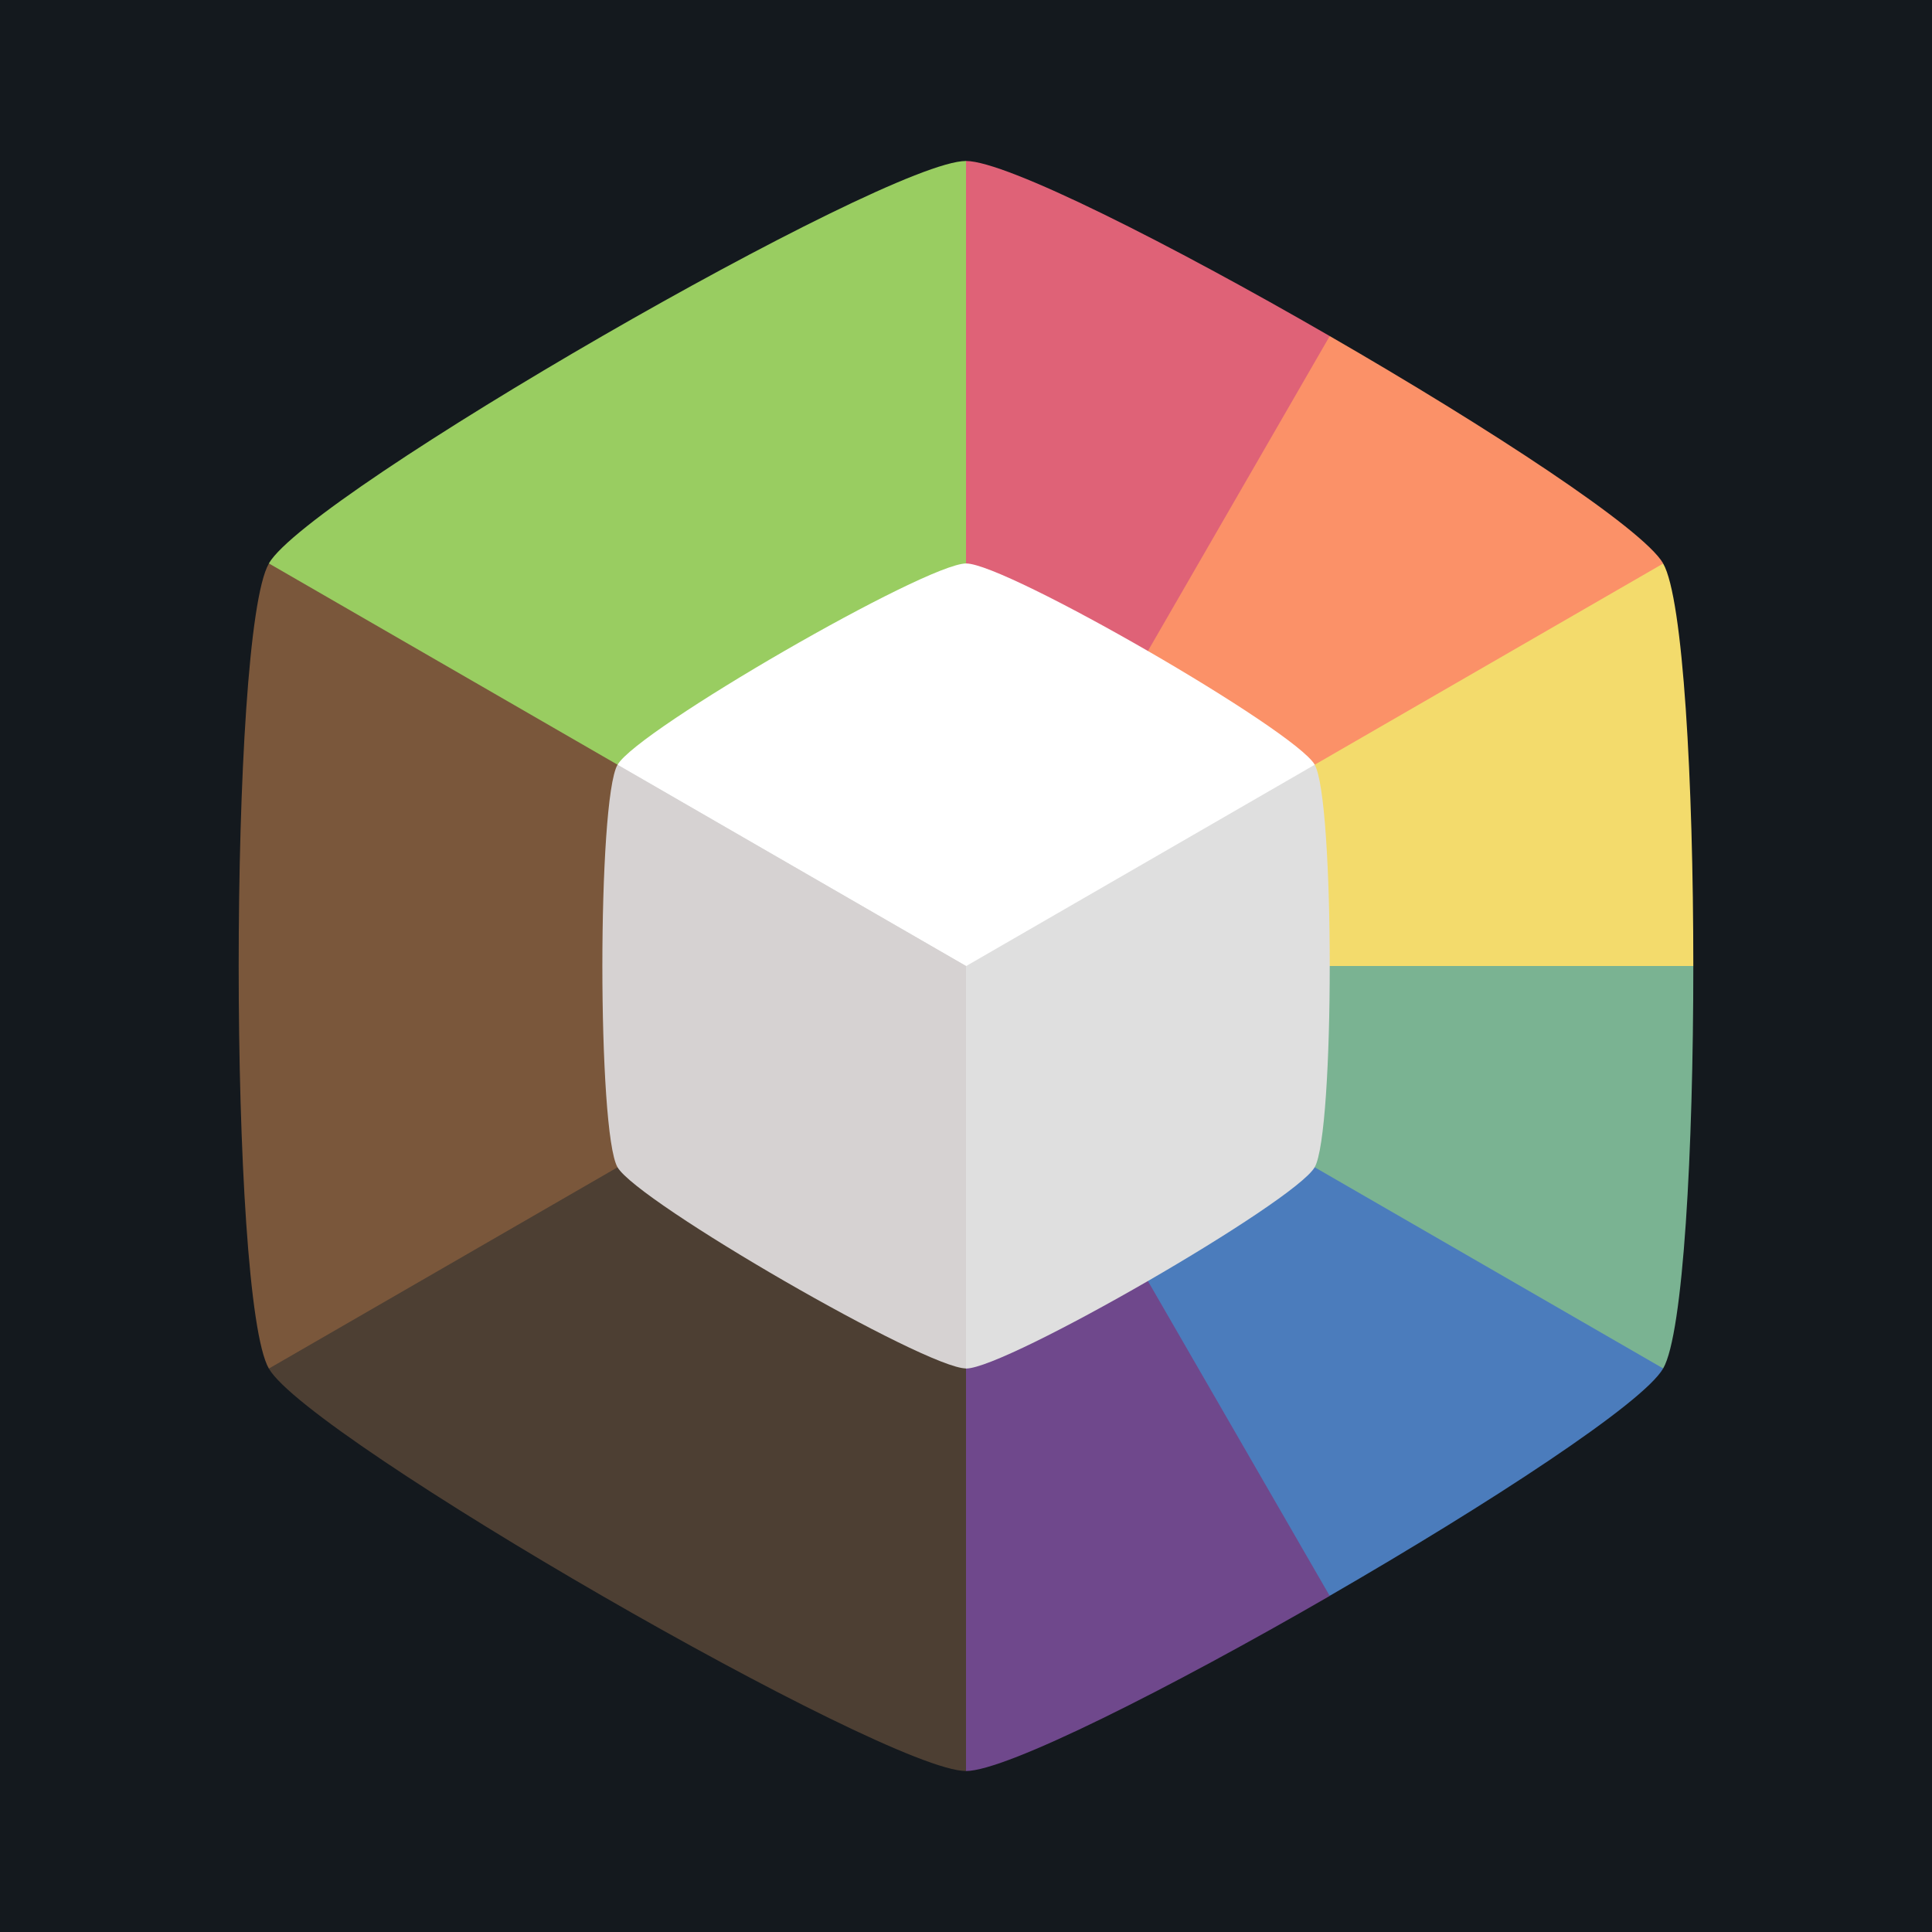
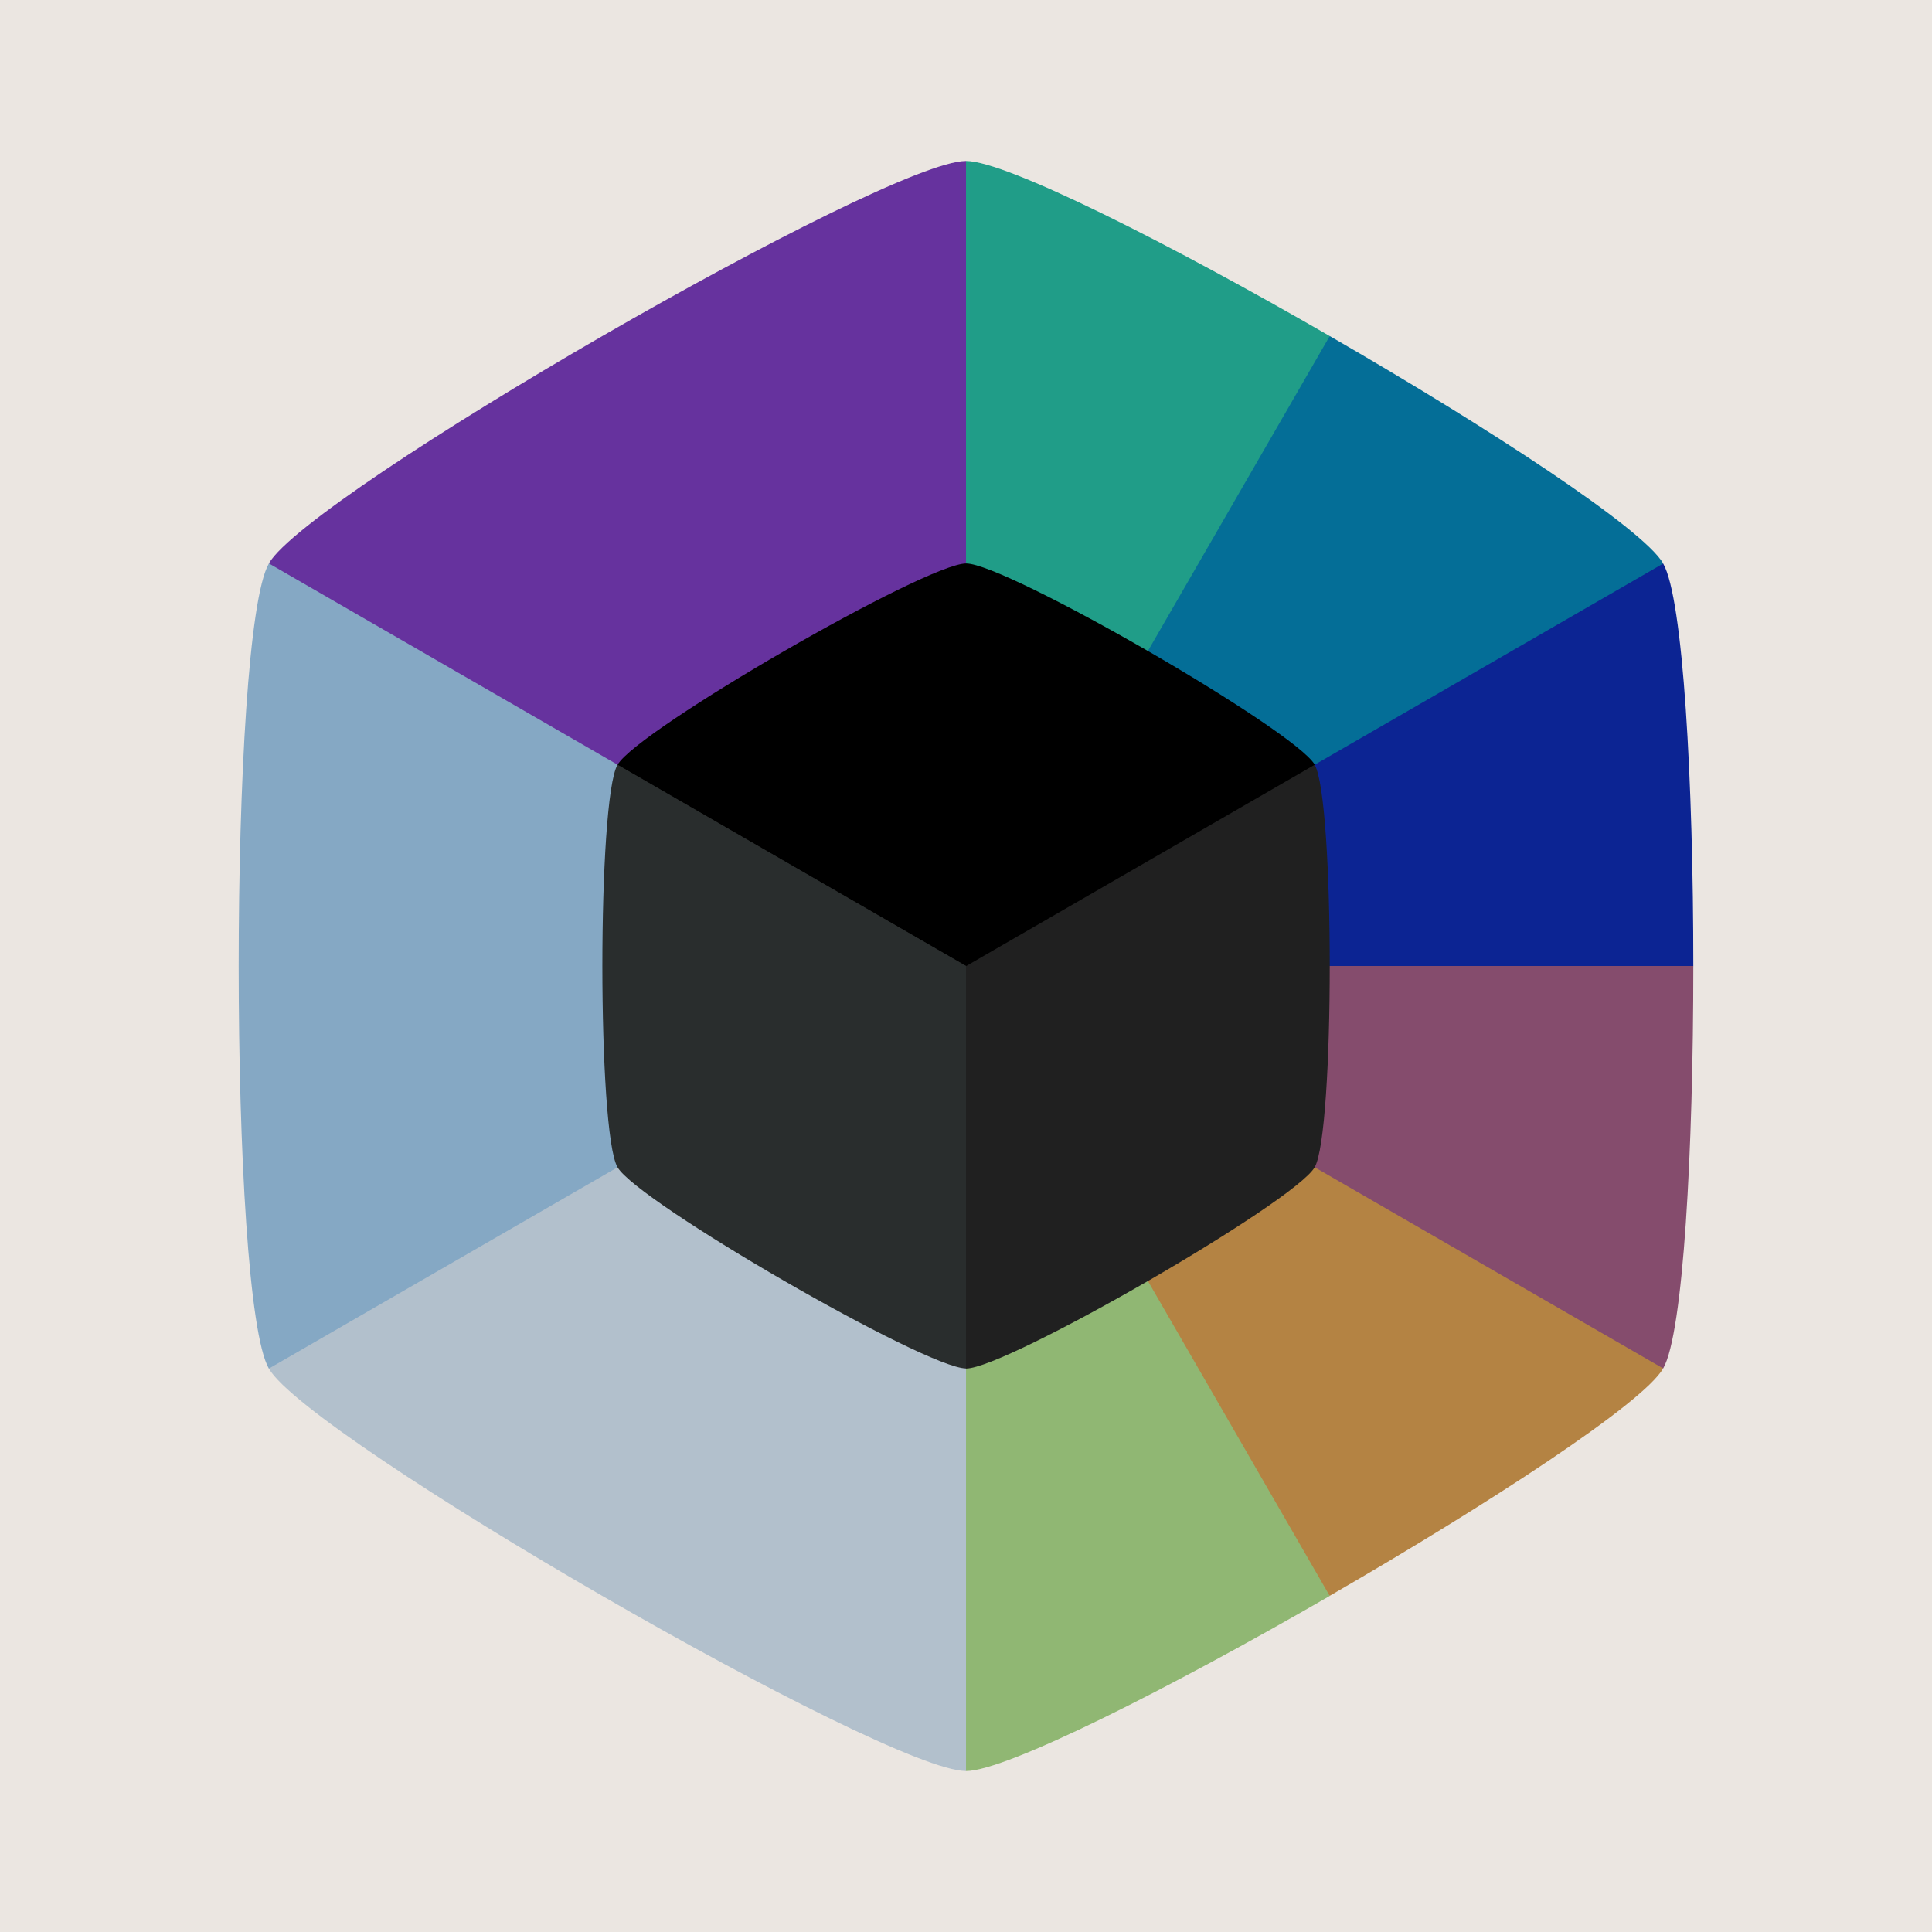
<svg xmlns="http://www.w3.org/2000/svg" width="48" height="48" version="1.1" viewBox="0 0 12.7 12.7">
-   <rect x="9.5367e-8" y="9.5367e-8" width="12.7" height="12.7" fill="#14191e" stroke-width=".265" />
+   <rect x="9.5367e-8" y="9.5367e-8" width="12.7" height="12.7" fill="#ebe6e1" stroke-width=".265" />
  <g transform="matrix(.90909 0 0 .90909 .57737 .57727)">
    <g stroke-width=".265">
-       <path d="m6.35 6.35" fill="#99cd61" />
-       <path d="m6.35 0.529-2.521 4.366 2.521 1.455 2.52-1.455 0.11-3.1c-1.151-0.665-2.339-1.266-2.63-1.266z" fill="#df6277" />
-       <path d="m8.98 1.795-2.63 4.555 2.52 1.455 2.521-4.366c-0.146-0.252-1.26-0.98-2.411-1.644z" fill="#fb9168" />
-       <path d="m11.391 3.44-5.041 2.91 2.52 1.455 2.739-1.455c0-1.329-0.073-2.658-0.218-2.91z" fill="#f3db6c" />
-       <path d="m6.35 6.35v2.91h5.041c0.146-0.252 0.218-1.581 0.218-2.91z" fill="#7ab392" />
-       <path d="m6.35 6.35v2.91l2.63 1.644c1.151-0.665 2.266-1.392 2.411-1.644z" fill="#4b7cbc" />
-       <path d="m6.35 6.35-2.521 1.455 2.521 4.366c0.291 0 1.479-0.601 2.63-1.266z" fill="#6f488c" />
-       <path d="m3.829 4.895-2.52 4.366c0.291 0.504 4.459 2.91 5.041 2.91v-5.821z" fill="#4d3f33" />
-       <path d="m1.309 3.44c-0.291 0.504-0.291 5.317 0 5.821l5.041-2.91v-2.91z" fill="#7a573b" />
-       <path d="m6.35 0.529c-0.582-2e-8 -4.75 2.406-5.041 2.91l5.041 2.91z" fill="#99cd61" />
+       <path d="m6.35 6.35" fill="#66329e" />
+       <path d="m6.35 0.529-2.521 4.366 2.521 1.455 2.52-1.455 0.11-3.1c-1.151-0.665-2.339-1.266-2.63-1.266z" fill="#209d88" />
+       <path d="m8.98 1.795-2.63 4.555 2.52 1.455 2.521-4.366c-0.146-0.252-1.26-0.98-2.411-1.644z" fill="#046e97" />
+       <path d="m11.391 3.44-5.041 2.91 2.52 1.455 2.739-1.455c0-1.329-0.073-2.658-0.218-2.91z" fill="#0c2493" />
+       <path d="m6.35 6.35v2.91h5.041c0.146-0.252 0.218-1.581 0.218-2.91z" fill="#854c6d" />
+       <path d="m6.35 6.35v2.91l2.63 1.644c1.151-0.665 2.266-1.392 2.411-1.644z" fill="#b48343" />
+       <path d="m6.35 6.35-2.521 1.455 2.521 4.366c0.291 0 1.479-0.601 2.63-1.266z" fill="#90b773" />
+       <path d="m3.829 4.895-2.52 4.366c0.291 0.504 4.459 2.91 5.041 2.91v-5.821z" fill="#b2c0cc" />
+       <path d="m1.309 3.44c-0.291 0.504-0.291 5.317 0 5.821l5.041-2.91v-2.91z" fill="#85a8c4" />
+       <path d="m6.35 0.529c-0.582-2e-8 -4.75 2.406-5.041 2.91l5.041 2.91z" fill="#66329e" />
    </g>
    <g transform="matrix(.88 0 0 .88 -10.906 -1.2421)">
      <g transform="translate(13.26 2.2776)">
-         <path transform="matrix(.96975 0 0 .96975 .1921 .1921)" d="m6.35 2.939c-0.341 0-2.783 1.41-2.953 1.705l2.953 5.116 2.954-5.116c-0.171-0.295-2.613-1.705-2.954-1.705z" fill="#fff" stroke-width=".265" />
+         <path transform="matrix(.96975 0 0 .96975 .1921 .1921)" d="m6.35 2.939c-0.341 0-2.783 1.41-2.953 1.705l2.953 5.116 2.954-5.116c-0.171-0.295-2.613-1.705-2.954-1.705z" fill="#000000" stroke-width=".265" />
      </g>
-       <path d="m16.746 6.974 2.864 4.961c0.331 0 2.699-1.367 2.864-1.654 0.165-0.286 0.165-3.021 0-3.307l-2.864 1.654z" fill="#dfdfdf" stroke-width=".265" />
+       <path d="m16.746 6.974 2.864 4.961c0.331 0 2.699-1.367 2.864-1.654 0.165-0.286 0.165-3.021 0-3.307l-2.864 1.654z" fill="#202020" stroke-width=".265" />
    </g>
-     <path d="m3.83 4.895c-0.146 0.252-0.146 2.658 0 2.91 0.146 0.252 2.229 1.455 2.52 1.455v-2.91z" fill="#d6d2d2" stroke-width=".265" />
+     <path d="m3.83 4.895c-0.146 0.252-0.146 2.658 0 2.91 0.146 0.252 2.229 1.455 2.52 1.455v-2.91z" fill="#292d2d" stroke-width=".265" />
  </g>
</svg>
